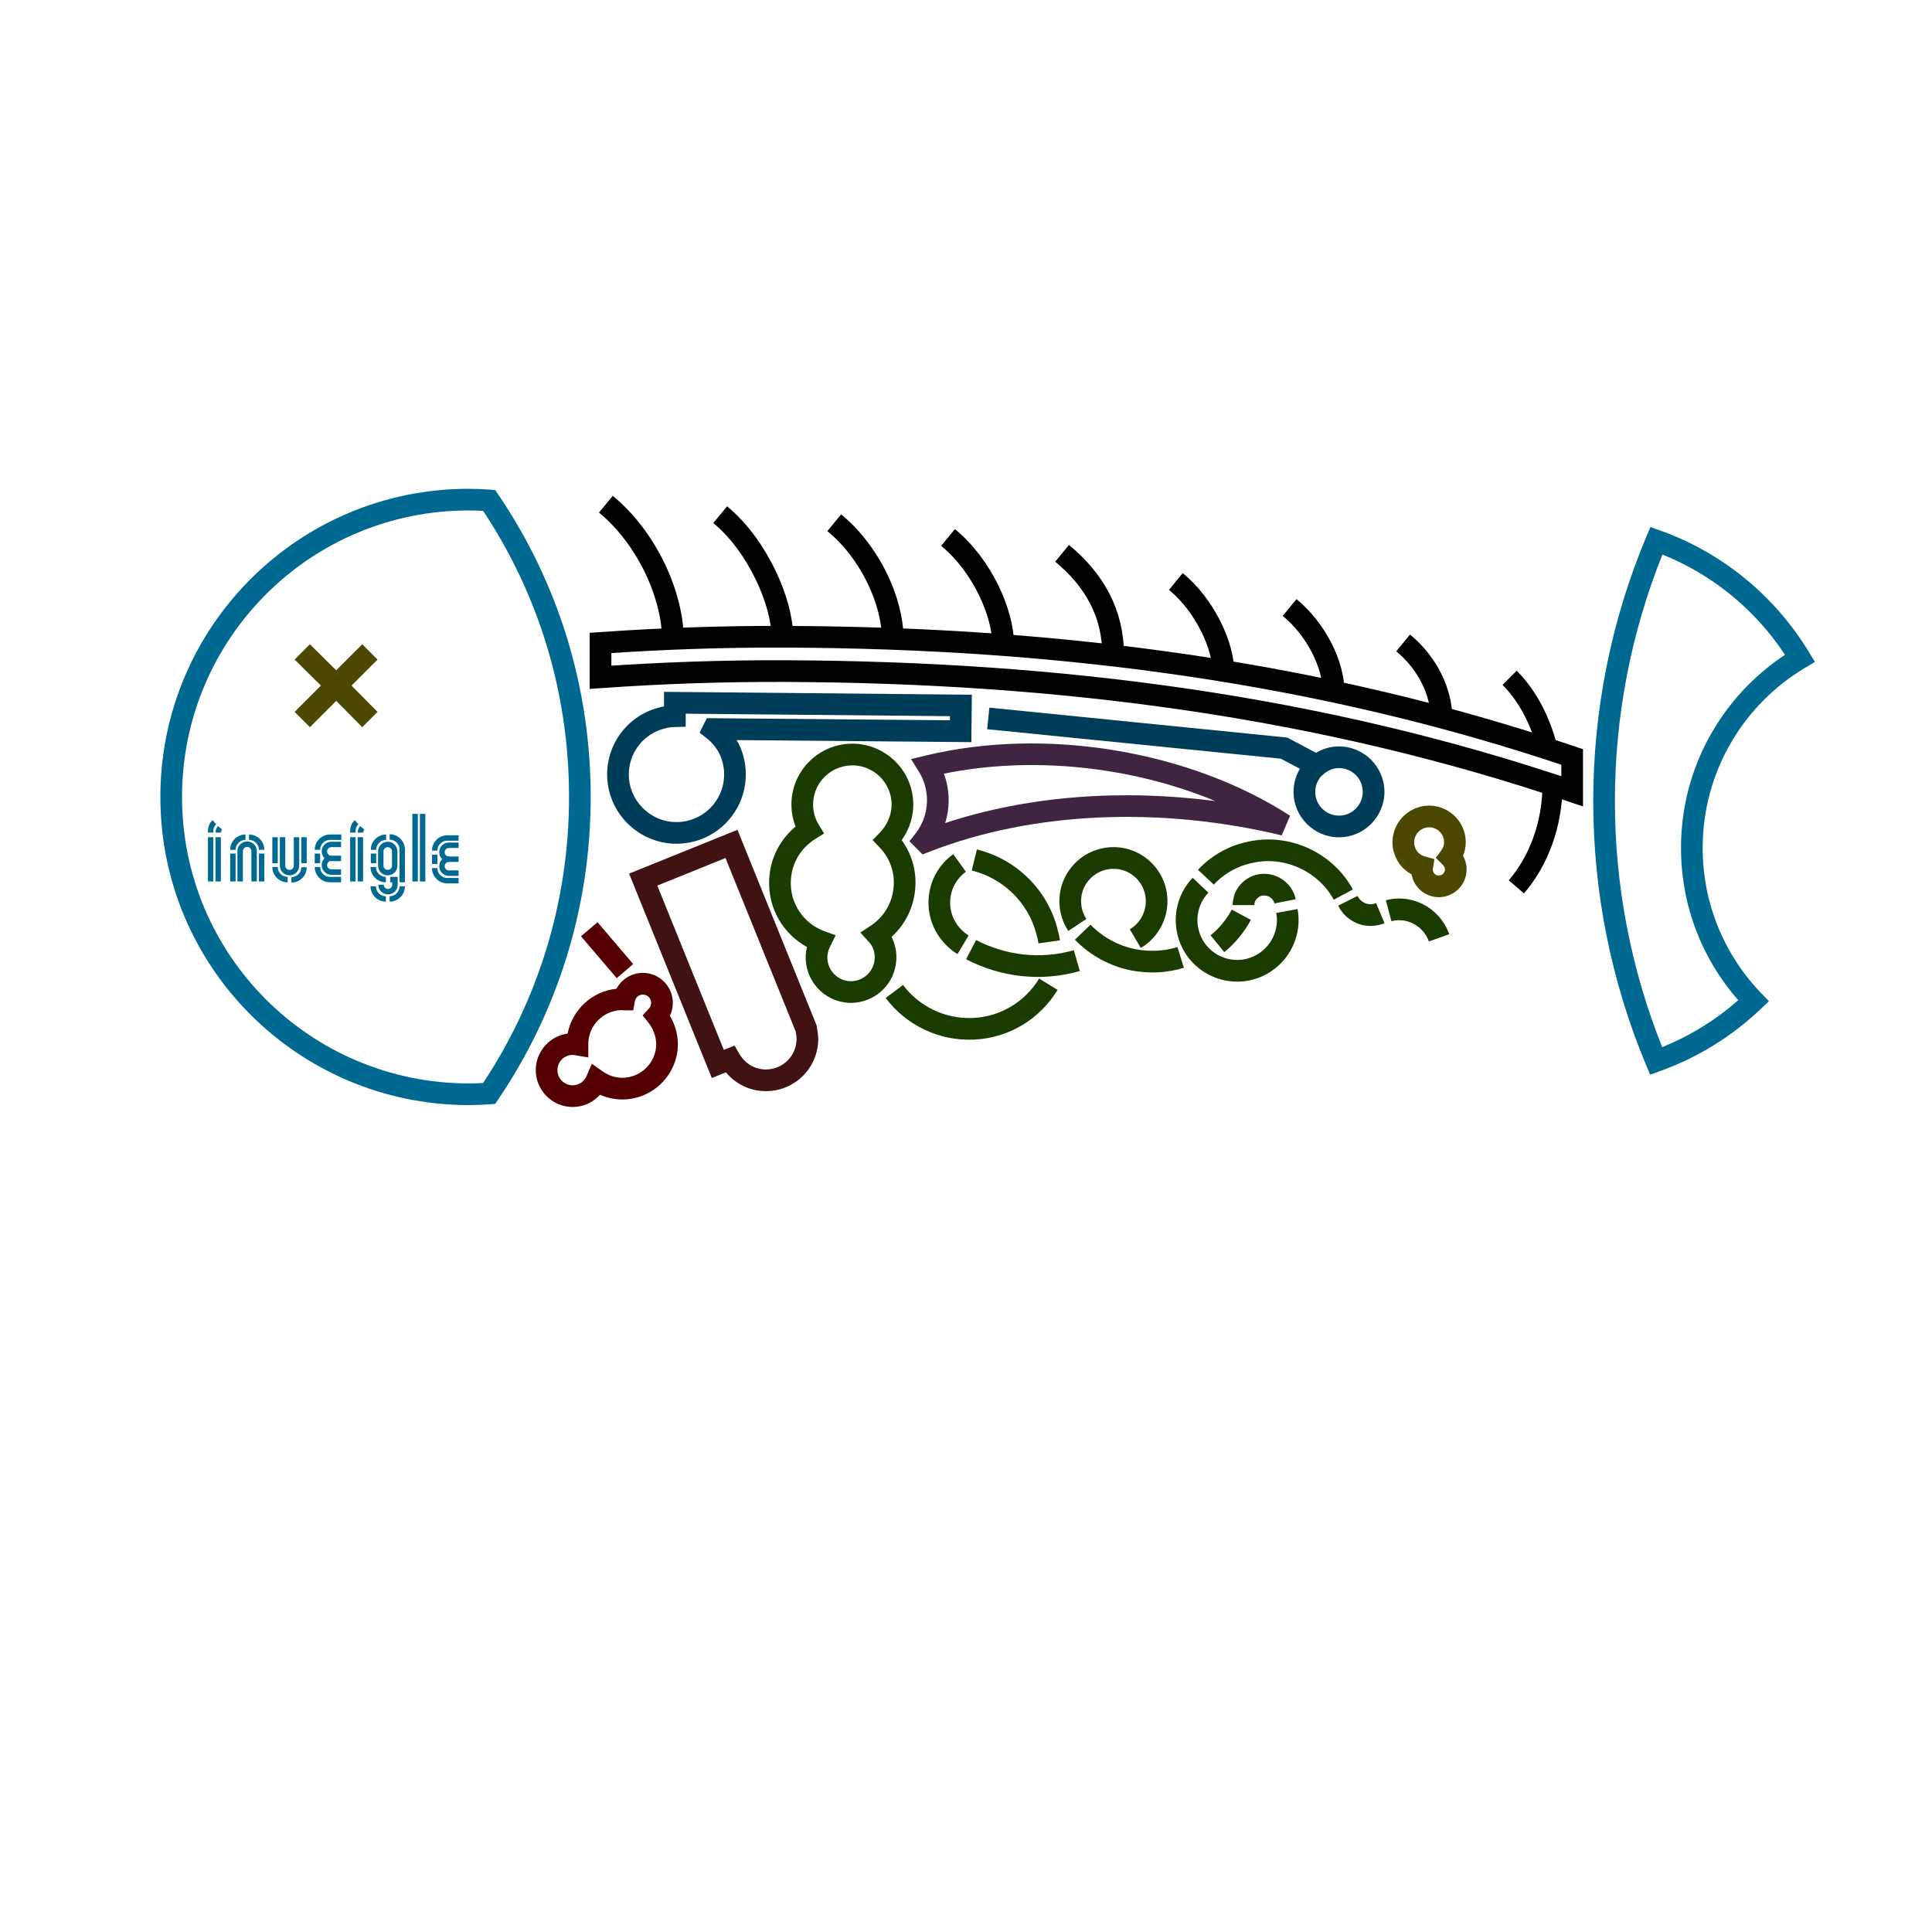
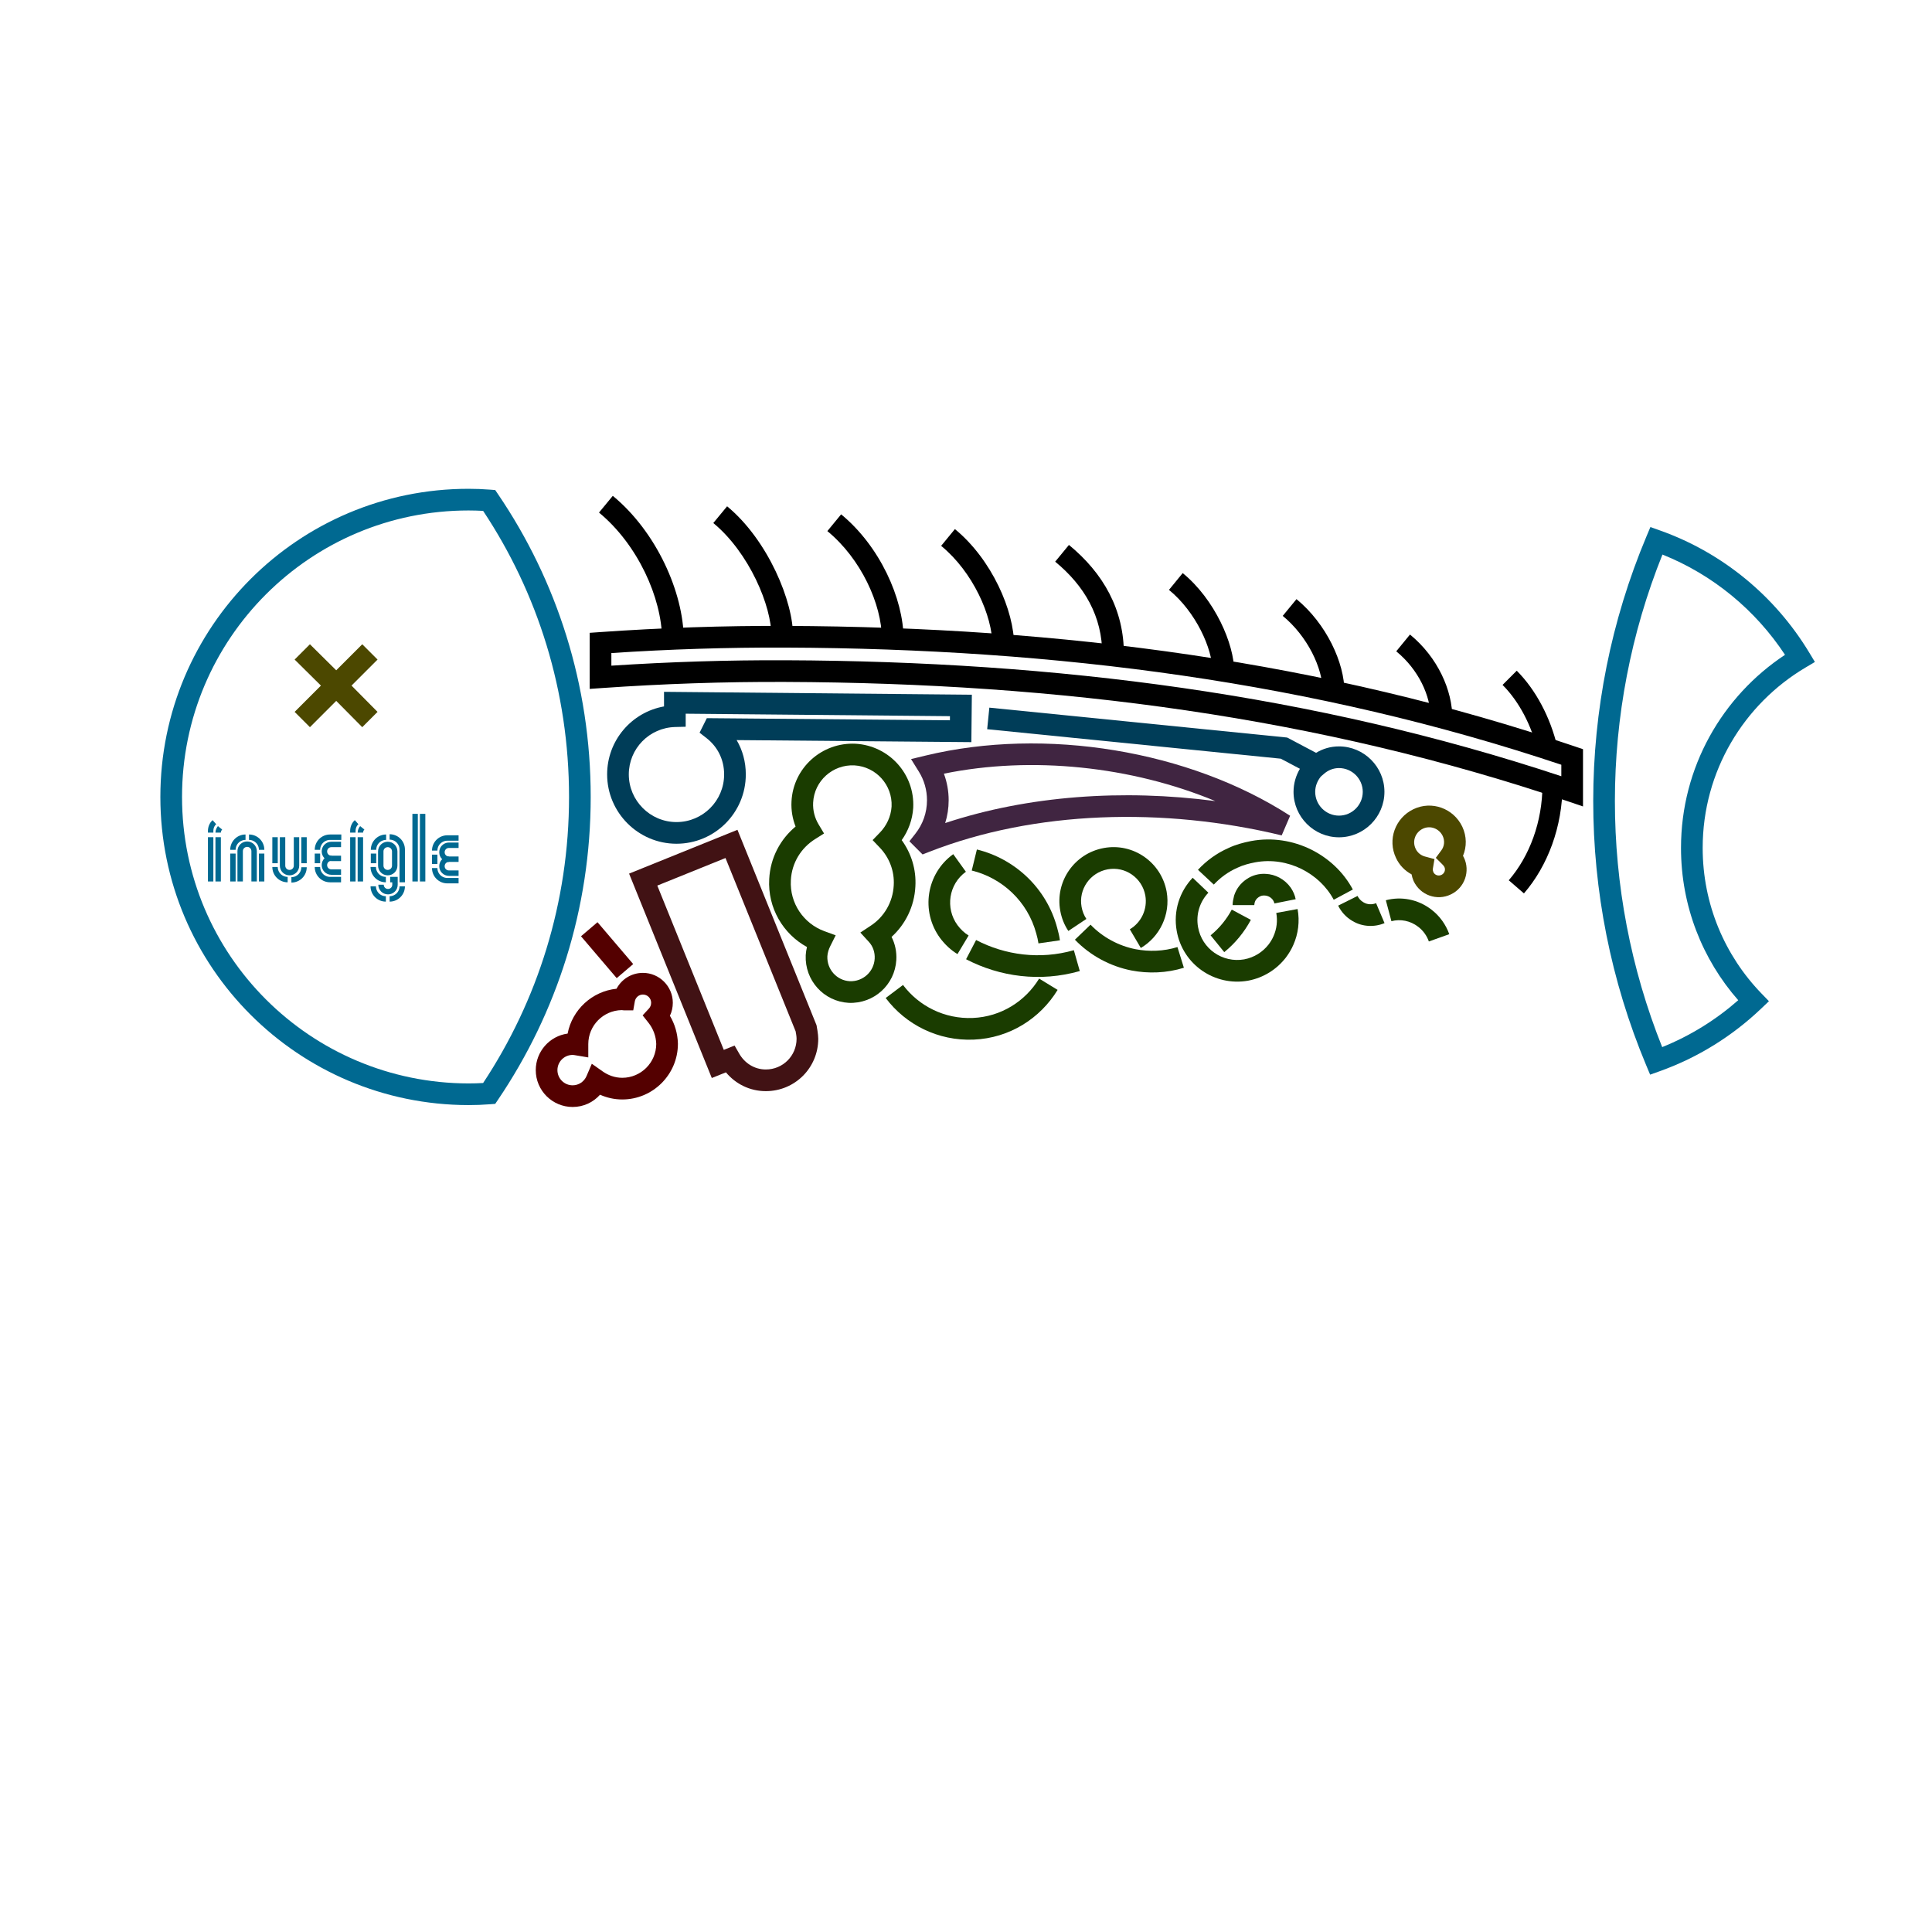
<svg xmlns="http://www.w3.org/2000/svg" width="100%" height="100%" viewBox="0 0 720 720" version="1.1" xml:space="preserve" style="fill-rule:evenodd;clip-rule:evenodd;">
  <g>
    <g>
      <path d="M59.762,297C59.762,360.428 111.165,411.734 174.593,411.838C177.305,411.838 179.905,411.734 182.61,411.526L184.553,411.377L185.645,409.762C207.381,377.617 220.138,338.839 220.138,297C220.138,255.158 207.48,216.378 185.64,184.231L184.552,182.629L182.622,182.475C180.017,182.267 177.309,182.162 174.6,182.162C111.17,182.162 59.762,233.57 59.762,297ZM180.05,190.393C178.259,190.289 176.429,190.238 174.6,190.238C115.63,190.238 67.838,238.03 67.838,297C67.838,355.972 115.635,403.666 174.6,403.762C176.442,403.762 178.232,403.71 180.047,403.605C200.246,373.072 212.062,336.454 212.062,297C212.062,257.545 200.342,220.926 180.05,190.393Z" style="fill:rgb(0,105,145);" />
    </g>
    <path d="M614.953,400.492L618.56,399.202C632.797,394.11 645.58,386.109 656.283,375.925L659.231,373.121L656.404,370.194C642.808,356.123 634.538,337.012 634.538,316C634.538,287.378 649.944,262.37 672.861,248.773L676.36,246.696L674.256,243.212C661.577,222.219 642.036,206.01 618.653,197.695L615.056,196.416L613.577,199.936C587.159,262.833 587.158,334.062 613.475,396.959L614.953,400.492ZM619.545,206.666C595.936,265.475 595.934,331.429 619.447,390.227C629.916,386.012 639.465,380.067 647.786,372.753C634.459,357.565 626.462,337.702 626.462,316C626.462,285.909 641.893,259.438 665.223,244.031C654.195,227.31 638.326,214.187 619.545,206.666Z" style="fill:rgb(0,105,145);" />
  </g>
  <g>
    <path d="M387.254,364.696C382.132,373.086 373.129,378.924 362.532,379.366C352.005,379.808 342.452,374.944 336.526,367.071L330.074,371.929C337.548,381.856 349.595,387.992 362.87,387.434C376.271,386.876 387.668,379.514 394.146,368.904L387.254,364.696Z" style="fill:rgb(26,60,0);" />
    <path d="M457.84,316.019C460.421,314.796 463.327,313.995 466.263,313.43C474.153,311.965 481.931,313.308 488.606,316.588C495.15,319.86 500.664,324.953 504.161,331.497L497.039,335.303C494.336,330.247 490.05,326.34 485.019,323.824C479.869,321.292 473.847,320.235 467.763,321.365C465.504,321.8 463.24,322.387 461.242,323.343L461.113,323.402C457.729,324.877 454.782,327.052 452.352,329.655L446.448,324.145C449.607,320.761 453.443,317.943 457.84,316.019Z" style="fill:rgb(26,60,0);" />
    <path d="M438.803,352.944C433.65,354.543 428.23,354.713 423.165,353.735C416.881,352.496 410.935,349.303 406.41,344.6L400.59,350.2C406.265,356.097 413.719,360.104 421.619,361.662C427.97,362.887 434.75,362.657 441.197,360.656L438.803,352.944Z" style="fill:rgb(26,60,0);" />
    <path d="M459.042,338.991C457.092,342.624 454.436,345.905 451.157,348.564L456.243,354.836C460.364,351.495 463.708,347.376 466.158,342.809L459.042,338.991Z" style="fill:rgb(26,60,0);" />
    <path d="M464.498,327.684C466.665,326.151 469.281,325.516 471.668,325.666C475.271,325.816 478.734,327.6 481.024,330.806L481.06,330.86C481.968,332.223 482.557,333.594 482.859,335.108L474.941,336.692C474.848,336.23 474.652,335.818 474.381,335.403C473.634,334.382 472.511,333.784 471.29,333.733L471.248,333.73C470.535,333.685 469.771,333.84 469.094,334.324L469.04,334.36C468.363,334.811 467.897,335.432 467.657,336.107C467.551,336.505 467.438,336.9 467.438,337.3L459.362,337.3C459.362,336.176 459.602,335.045 459.883,333.921L459.969,333.623C460.729,331.345 462.233,329.213 464.498,327.684ZM464.498,327.684L464.453,327.714L464.56,327.64L464.498,327.684Z" style="fill:rgb(26,60,0);" />
    <path d="M475.629,340.232C476.179,343.216 475.784,346.2 474.606,348.87C474.116,350.012 473.479,351.032 472.77,351.977C470.602,354.764 467.446,356.821 463.656,357.531C455.607,358.938 447.893,353.603 446.478,345.505C445.61,340.693 447.183,335.983 450.324,332.685L444.476,327.115C439.617,332.217 437.19,339.507 438.526,346.917C440.707,359.397 452.593,367.662 465.095,365.478C470.954,364.379 475.798,361.236 479.187,356.879C480.321,355.368 481.284,353.788 482.011,352.091C483.816,348 484.421,343.384 483.571,338.768L475.629,340.232Z" style="fill:rgb(26,60,0);" />
    <path d="M518.54,343.302C521.87,342.414 525.567,343.098 528.526,345.392C530.419,346.83 531.752,348.772 532.497,350.858L540.103,348.142C538.848,344.628 536.581,341.37 533.443,338.985C528.433,335.102 522.13,333.986 516.46,335.498L518.54,343.302Z" style="fill:rgb(26,60,0);" />
    <path d="M512.827,336.581C511.369,337.198 509.574,337.158 508.116,336.261C507.062,335.64 506.375,334.821 505.912,333.894L498.688,337.506C499.825,339.779 501.538,341.76 503.953,343.18C507.626,345.442 512.231,345.602 515.973,344.019L512.827,336.581Z" style="fill:rgb(26,60,0);" />
    <path d="M362.142,324.423C373.457,327.184 382.991,335.913 386.198,347.94C386.565,349.226 386.829,350.355 387.003,351.571L394.997,350.429C394.771,348.845 394.435,347.374 393.983,345.791C390.009,330.887 378.143,320.016 364.058,316.577L362.142,324.423Z" style="fill:rgb(26,60,0);" />
    <path d="M425.15,353.279C432.142,349.158 436.277,340.924 434.778,332.308C432.771,321.269 422.253,314.027 411.37,316.029C400.369,318.029 393.127,328.547 395.129,339.43C395.629,342.18 396.636,344.684 398.14,346.94L404.86,342.46C403.964,341.116 403.371,339.62 403.073,337.978C401.873,331.453 406.231,325.171 412.822,323.973C419.347,322.773 425.629,327.131 426.827,333.722C427.723,338.876 425.258,343.842 421.05,346.321L425.15,353.279Z" style="fill:rgb(26,60,0);" />
    <path d="M355.242,318.322C345.227,325.528 343.014,339.57 350.341,349.584C352.192,352.053 354.392,354.104 356.823,355.562L360.977,348.638C359.408,347.696 358.008,346.347 356.83,344.777C352.186,338.43 353.573,329.472 359.958,324.878L355.242,318.322Z" style="fill:rgb(26,60,0);" />
    <path d="M360.033,357.48C372.616,364.041 387.672,366.078 402.406,361.884L400.194,354.116C387.528,357.722 374.584,355.959 363.767,350.32L360.033,357.48Z" style="fill:rgb(26,60,0);" />
    <path d="M296.49,308.031C295.359,305.158 294.794,301.989 294.967,298.704C295.575,286.177 306.269,276.559 318.835,277.169C331.351,277.898 340.941,288.479 340.333,300.996L340.33,301.052C340.05,305.538 338.474,309.666 336.04,313.093C339.557,317.927 341.522,323.978 341.132,330.412C340.74,337.87 337.391,344.505 332.257,349.157C333.56,351.718 334.207,354.664 334.032,357.727C333.507,367.04 325.642,374.128 316.273,373.732C306.96,373.207 299.872,365.342 300.268,355.988C300.322,354.957 300.486,353.926 300.736,352.923C291.842,348.056 286.046,338.365 286.667,327.596C287.07,319.644 290.834,312.724 296.49,308.031ZM332.268,300.577C332.646,292.506 326.44,285.701 318.404,285.233C310.331,284.841 303.425,291.023 303.032,299.112C302.876,302.076 303.659,304.883 305.062,307.223L307.097,310.613L303.75,312.718C298.625,315.941 295.063,321.475 294.731,328.033C294.236,336.612 299.514,344.203 307.186,347.008L311.434,348.561L309.412,352.606C308.847,353.735 308.403,355.071 308.334,356.37C308.128,361.258 311.84,365.393 316.67,365.666C321.558,365.872 325.693,362.16 325.969,357.27C326.104,354.898 325.314,352.655 323.823,351.029L320.626,347.541L324.573,344.932C329.443,341.712 332.738,336.261 333.069,329.956C333.399,324.525 331.335,319.508 327.879,315.888L325.198,313.079L327.9,310.29C330.35,307.761 332.024,304.369 332.268,300.577Z" style="fill:rgb(26,60,0);" />
  </g>
  <path d="M526.052,325.848C523.572,324.519 521.493,322.42 520.259,319.745C516.993,312.93 519.94,304.824 526.755,301.559C533.57,298.293 541.676,301.24 544.941,308.055L544.956,308.086C546.628,311.653 546.641,315.566 545.215,318.95C545.326,319.138 545.432,319.335 545.535,319.541C548.001,324.638 545.875,330.89 540.659,333.335C535.562,335.801 529.31,333.675 526.807,328.334L526.773,328.253C526.439,327.452 526.197,326.65 526.052,325.848ZM537.652,311.532C536.314,308.756 533.025,307.509 530.245,308.841C527.46,310.176 526.207,313.47 527.566,316.308C528.25,317.789 529.569,318.802 531.05,319.201L534.585,320.153L533.983,323.764C533.912,324.192 534.015,324.613 534.184,325.039C534.733,326.14 536.056,326.59 537.186,326.044C538.325,325.51 538.799,324.162 538.288,323.106C538.095,322.72 537.834,322.445 537.545,322.155L535.083,319.694L537.155,316.897C538.284,315.372 538.492,313.34 537.652,311.532Z" style="fill:rgb(76,72,0);" />
  <path d="M270.536,399.634L265.266,401.743L234.442,325.57L274.829,309.244L304.285,382.037L304.359,382.408C304.359,382.408 304.938,385.417 304.938,387.1C304.938,397.94 296.24,406.638 285.4,406.638C279.372,406.638 274.104,403.914 270.536,399.634ZM296.514,384.362L270.371,319.756L244.958,330.03L269.734,391.257L273.755,389.649L275.501,392.689C277.499,396.166 281.108,398.562 285.4,398.562C291.76,398.562 296.862,393.46 296.862,387.1C296.862,386.281 296.635,384.991 296.514,384.362Z" style="fill:rgb(65,18,20);" />
  <path d="M339.521,282.886L342.471,287.632C344.384,290.71 345.462,294.373 345.462,298.2C345.462,302.952 343.876,307.204 341.125,310.705L338.912,313.522L343.813,318.423L346.272,317.46C385.647,302.044 433.664,300.721 477.654,311.325L480.793,304.009C443.121,279.646 389.483,270.826 344.953,281.575L339.521,282.886ZM452.916,298.538C421.699,285.579 384.489,281.625 351.762,288.33C352.915,291.422 353.538,294.763 353.538,298.2C353.538,301.195 353.088,304.049 352.241,306.729C383.199,296.48 418.503,294.021 452.916,298.538Z" style="fill:rgb(64,37,65);" />
  <g>
    <path d="M247.462,263.263L247.462,257.824L362.18,258.9L361.996,276.573L274.527,275.813C276.709,279.527 277.938,283.865 277.938,288.6C277.938,302.941 266.323,314.438 252.1,314.438C237.877,314.438 226.262,302.823 226.262,288.6C226.262,275.948 235.372,265.425 247.462,263.263ZM255.538,265.976L255.538,270.837L251.603,270.937C241.995,271.181 234.338,278.993 234.338,288.6C234.338,298.377 242.323,306.362 252.1,306.362C261.877,306.362 269.862,298.459 269.862,288.6C269.862,283.017 267.362,278.239 263.317,275.084L260.71,273.051L263.415,267.64L354.004,268.427L354.02,266.9L255.538,265.976Z" style="fill:rgb(0,61,88);" />
    <path d="M477.311,282.739L367.891,271.753L368.7,263.717L479.689,274.861L490.469,280.558C492.939,279.05 495.821,278.162 499,278.162C508.322,278.162 515.938,285.778 515.938,295.1C515.938,304.422 508.322,312.038 499,312.038C489.678,312.038 482.062,304.422 482.062,295.1C482.062,291.963 482.949,289.029 484.439,286.506L477.311,282.739ZM492.257,289.377C490.977,290.937 490.138,292.92 490.138,295.1C490.138,299.978 494.122,303.962 499,303.962C503.878,303.962 507.862,299.978 507.862,295.1C507.862,290.222 503.878,286.238 499,286.238C496.828,286.238 494.933,287.066 493.439,288.356L492.257,289.377Z" style="fill:rgb(0,61,88);" />
  </g>
  <g>
    <path d="M229.764,368.472C231.642,364.921 235.34,362.562 239.6,362.562C245.718,362.562 250.738,367.582 250.738,373.7C250.738,375.447 250.356,377.085 249.655,378.55C251.47,381.616 252.54,385.144 252.637,388.896L252.638,389C252.638,400.424 243.324,409.738 231.9,409.738C228.94,409.738 226.141,409.09 223.614,407.967C221.102,410.789 217.469,412.538 213.4,412.538C205.894,412.538 199.662,406.448 199.662,398.8C199.662,391.915 204.785,386.103 211.535,385.188C213.239,376.308 220.639,369.412 229.764,368.472ZM244.561,389.059C244.476,386.077 243.396,383.328 241.636,381.109L239.488,378.401L241.833,375.861C242.361,375.289 242.662,374.537 242.662,373.7C242.662,372.018 241.282,370.638 239.6,370.638C238.084,370.638 236.836,371.729 236.576,373.202L235.988,376.538L232.6,376.538C232.37,376.538 231.982,376.484 231.712,376.44C224.823,376.54 219.238,382.187 219.238,389.1L219.238,394.067L214.536,393.283C214.157,393.22 213.779,393.138 213.4,393.138C210.248,393.138 207.738,395.706 207.738,398.8C207.738,401.952 210.306,404.462 213.4,404.462C215.735,404.462 217.713,403.052 218.589,401.009L220.551,396.431L224.624,399.298C226.671,400.739 229.17,401.662 231.9,401.662C238.856,401.662 244.53,396.007 244.561,389.059Z" style="fill:rgb(84,0,0);" />
    <path d="M216.527,348.92L229.827,364.52L235.973,359.28L222.673,343.68L216.527,348.92Z" style="fill:rgb(84,0,0);" />
  </g>
  <path d="M140.7,245.8L135,240.1L125.3,249.8L115.5,240.1L109.8,245.8L119.6,255.5L109.8,265.3L115.5,271L125.3,261.2L135,271L140.7,265.3L131,255.5L140.7,245.8Z" style="fill:rgb(76,72,0);fill-rule:nonzero;" />
  <g>
-     <path d="M578.571,292.465C578.571,307.165 573.4,320.9 565.1,330.5" style="fill:none;fill-rule:nonzero;stroke:black;stroke-width:7.48px;" />
-     <path d="M562.6,252.6C569.3,259.3 574.3,268.967 576.7,279.067" style="fill:none;fill-rule:nonzero;stroke:black;stroke-width:7.48px;" />
-     <path d="M292.9,237.3C269.7,237.2 246.6,238 223.8,239.6L223.8,252.4C246.7,250.8 269.7,250 292.9,250.1C395.2,250.5 492.6,263.2 585.9,294.9L585.9,282.1C492.7,250.5 395.3,237.7 292.9,237.3Z" style="fill:none;fill-rule:nonzero;stroke:black;stroke-width:8.08px;" />
-     <path d="M225.8,187.9C241.2,200.6 250.636,221.797 250.777,238.106" style="fill:none;fill-rule:nonzero;stroke:black;stroke-width:8.08px;" />
-     <path d="M268.4,191.8C282.7,203.6 291.7,225.193 291.5,237.242" style="fill:none;fill-rule:nonzero;stroke:black;stroke-width:8.08px;" />
-     <path d="M310.9,194.8C324.4,205.9 332.635,224.118 332.7,238.03" style="fill:none;fill-rule:nonzero;stroke:black;stroke-width:8.08px;" />
-     <path d="M353.3,200.3C366.1,210.8 373.935,228.595 373.9,240.667" style="fill:none;fill-rule:nonzero;stroke:black;stroke-width:8.08px;" />
-     <path d="M395.8,206.2C407.6,215.9 414.9,228.45 414.8,244.05" style="fill:none;fill-rule:nonzero;stroke:black;stroke-width:8.08px;" />
-     <path d="M438.2,216.7C449.2,225.7 455.921,240.901 455.9,250.151" style="fill:none;fill-rule:nonzero;stroke:black;stroke-width:8.08px;" />
-     <path d="M480.6,226.4C490.7,234.7 497.061,247.936 497,257.951" style="fill:none;fill-rule:nonzero;stroke:black;stroke-width:8.08px;" />
-     <path d="M522.9,239.6C532.3,247.3 537.228,258.386 537.207,267.633" style="fill:none;fill-rule:nonzero;stroke:black;stroke-width:8.08px;" />
+     <path d="M574.831,292.465C574.831,306.214 570.034,319.075 562.271,328.054L567.929,332.946C576.766,322.725 582.311,308.116 582.311,292.465L574.831,292.465Z" />
+     <path d="M559.955,255.245C566.2,261.489 570.824,270.518 573.061,279.932L580.339,278.202C577.776,267.416 572.4,257.111 565.245,249.955L559.955,255.245Z" />
+     <path d="M223.23,191.017C237.692,202.944 246.605,222.825 246.737,238.141L254.817,238.071C254.667,220.769 244.708,198.256 228.37,184.783L223.23,191.017Z" />
+     <path d="M265.829,194.916C279.146,205.905 287.647,225.954 287.461,237.175L295.539,237.309C295.753,224.432 286.254,201.295 270.971,188.684L265.829,194.916Z" />
+     <path d="M308.334,197.921C320.877,208.233 328.6,225.123 328.66,238.049L336.74,238.011C336.67,223.113 327.923,203.567 313.466,191.679L308.334,197.921Z" />
+     <path d="M350.738,203.424C362.559,213.121 369.892,229.506 369.86,240.655L377.94,240.679C377.978,227.684 369.641,208.479 355.862,197.176L350.738,203.424Z" />
+     <path d="M393.235,209.321C404.067,218.225 410.852,229.704 410.76,244.024L418.84,244.076C418.948,227.196 411.133,213.575 398.365,203.079L393.235,209.321Z" />
+     <path d="M435.642,219.827C445.635,228.003 451.879,241.739 451.86,250.142L459.94,250.16C459.963,240.063 452.765,223.397 440.758,213.573L435.642,219.827Z" />
+     <path d="M478.035,229.521C487.149,237.011 493.015,248.889 492.96,257.926L501.04,257.976C501.107,246.983 494.251,232.389 483.165,223.279L478.035,229.521Z" />
+     <path d="M520.34,242.725C528.705,249.578 533.186,259.395 533.167,267.624L541.247,267.642C541.27,257.377 535.895,245.022 525.46,236.475L520.34,242.725Z" />
+     <path d="M292.917,233.26C269.616,233.16 246.416,233.963 223.517,235.57L219.76,235.834L219.76,256.732L224.082,256.43C246.882,254.837 269.783,254.04 292.883,254.14L292.883,254.14C394.735,254.538 491.71,267.164 584.6,298.725L589.94,300.539L589.94,279.204L587.197,278.274C493.589,246.536 395.765,233.662 292.917,233.26L292.917,233.26ZM292.883,241.34L292.883,241.34C393.831,241.734 489.901,254.215 581.86,285.002C581.86,285.002 581.86,289.283 581.86,289.283C489.776,258.755 393.716,246.454 292.917,246.06C271.076,245.966 249.411,246.666 227.84,248.077C227.84,248.077 227.84,243.374 227.84,243.374C249.32,241.952 271.057,241.246 292.883,241.34Z" />
  </g>
  <g>
    <g>
      <path d="M139.2,316.7C139.2,314.1 141.3,312 143.9,312" style="fill:none;fill-rule:nonzero;stroke:rgb(0,105,145);stroke-width:2.02px;" />
      <path d="M78.5,328.5L78.5,312" style="fill:none;fill-rule:nonzero;stroke:rgb(0,105,145);stroke-width:2.02px;" />
      <path d="M81.3,312L81.3,328.5" style="fill:none;fill-rule:nonzero;stroke:rgb(0,105,145);stroke-width:2.02px;" />
      <path d="M78.5,310.3L78.5,309.7C78.5,308.4 79,307.2 79.9,306.4" style="fill:none;fill-rule:nonzero;stroke:rgb(0,105,145);stroke-width:2.02px;" />
      <path d="M86.8,328.5L86.8,318.1" style="fill:none;fill-rule:nonzero;stroke:rgb(0,105,145);stroke-width:2.02px;" />
      <path d="M97.5,318.1L97.5,328.5" style="fill:none;fill-rule:nonzero;stroke:rgb(0,105,145);stroke-width:2.02px;" />
      <path d="M86.8,316.7C86.8,314.1 88.9,312 91.5,312" style="fill:none;fill-rule:nonzero;stroke:rgb(0,105,145);stroke-width:2.02px;" />
      <path d="M92.8,312C95.4,312 97.5,314.1 97.5,316.7" style="fill:none;fill-rule:nonzero;stroke:rgb(0,105,145);stroke-width:2.02px;" />
      <path d="M118.3,318.1L118.3,321.7" style="fill:none;fill-rule:nonzero;stroke:rgb(0,105,145);stroke-width:2.02px;" />
      <path d="M139.2,318.1L139.2,321.7" style="fill:none;fill-rule:nonzero;stroke:rgb(0,105,145);stroke-width:2.02px;" />
      <path d="M149.9,328.8L149.9,316.6C149.9,314 147.8,311.9 145.2,311.9" style="fill:none;fill-rule:nonzero;stroke:rgb(0,105,145);stroke-width:2.02px;" />
      <path d="M94.7,328.5L94.7,317.2C94.7,315.8 93.6,314.6 92.1,314.6C90.7,314.6 89.5,315.7 89.5,317.2L89.5,328.5" style="fill:none;fill-rule:nonzero;stroke:rgb(0,105,145);stroke-width:2.02px;" />
      <path d="M113.3,312L113.3,321.7" style="fill:none;fill-rule:nonzero;stroke:rgb(0,105,145);stroke-width:2.02px;" />
      <path d="M127.1,325L123.5,325C122.1,325 120.9,323.9 120.9,322.4C120.9,321 122,319.8 123.5,319.8" style="fill:none;fill-rule:nonzero;stroke:rgb(0,105,145);stroke-width:2.02px;" />
      <path d="M127.1,319.9L123.5,319.9" style="fill:none;fill-rule:nonzero;stroke:rgb(0,105,145);stroke-width:2.02px;" />
      <path d="M127.1,327.8L123,327.8C120.4,327.8 118.3,325.7 118.3,323.1" style="fill:none;fill-rule:nonzero;stroke:rgb(0,105,145);stroke-width:2.02px;" />
      <path d="M102.5,321.7L102.5,312" style="fill:none;fill-rule:nonzero;stroke:rgb(0,105,145);stroke-width:2.02px;" />
      <path d="M113.3,323.2C113.3,325.8 111.2,327.9 108.6,327.9" style="fill:none;fill-rule:nonzero;stroke:rgb(0,105,145);stroke-width:2.02px;" />
      <path d="M107.2,327.8C104.6,327.8 102.5,325.7 102.5,323.1" style="fill:none;fill-rule:nonzero;stroke:rgb(0,105,145);stroke-width:2.02px;" />
      <path d="M105.3,312L105.3,322.6C105.3,324 106.4,325.2 107.9,325.2C109.3,325.2 110.5,324.1 110.5,322.6L110.5,312" style="fill:none;fill-rule:nonzero;stroke:rgb(0,105,145);stroke-width:2.02px;" />
      <path d="M149.9,330.3C149.9,332.9 147.8,335 145.2,335" style="fill:none;fill-rule:nonzero;stroke:rgb(0,105,145);stroke-width:2.02px;" />
      <path d="M143.8,335C141.2,335 139.1,332.9 139.1,330.3" style="fill:none;fill-rule:nonzero;stroke:rgb(0,105,145);stroke-width:2.02px;" />
      <path d="M143.8,327.8C141.2,327.8 139.1,325.7 139.1,323.1" style="fill:none;fill-rule:nonzero;stroke:rgb(0,105,145);stroke-width:2.02px;" />
      <path d="M142,329.7C142,331.1 143.1,332.3 144.6,332.3C146,332.3 147.2,331.2 147.2,329.7L147.2,327.8L145.4,327.8" style="fill:none;fill-rule:nonzero;stroke:rgb(0,105,145);stroke-width:2.02px;" />
      <path d="M147.1,317.3C147.1,315.9 146,314.7 144.5,314.7C143.1,314.7 141.9,315.8 141.9,317.3L141.9,322.6C141.9,324 143,325.2 144.5,325.2C145.9,325.2 147.1,324.1 147.1,322.6L147.1,317.3Z" style="fill:none;fill-rule:nonzero;stroke:rgb(0,105,145);stroke-width:2.02px;" />
      <path d="M118.3,316.7C118.3,314.1 120.4,312 123,312L127.2,312" style="fill:none;fill-rule:nonzero;stroke:rgb(0,105,145);stroke-width:2.02px;" />
      <path d="M123.5,319.9C122.1,319.9 120.9,318.8 120.9,317.3C120.9,315.9 122,314.7 123.5,314.7L127.1,314.7" style="fill:none;fill-rule:nonzero;stroke:rgb(0,105,145);stroke-width:2.02px;" />
      <path d="M81.3,310.3C81.3,309.6 81.6,309 82,308.5" style="fill:none;fill-rule:nonzero;stroke:rgb(0,105,145);stroke-width:2.02px;" />
      <path d="M131.5,328.5L131.5,312" style="fill:none;fill-rule:nonzero;stroke:rgb(0,105,145);stroke-width:2.02px;" />
      <path d="M134.3,312L134.3,328.5" style="fill:none;fill-rule:nonzero;stroke:rgb(0,105,145);stroke-width:2.02px;" />
      <path d="M131.5,310.3L131.5,309.7C131.5,308.4 132,307.2 132.9,306.4" style="fill:none;fill-rule:nonzero;stroke:rgb(0,105,145);stroke-width:2.02px;" />
      <path d="M134.3,310.3C134.3,309.6 134.6,309 135,308.5" style="fill:none;fill-rule:nonzero;stroke:rgb(0,105,145);stroke-width:2.02px;" />
      <path d="M162,318.5L162,322" style="fill:none;fill-rule:nonzero;stroke:rgb(0,105,145);stroke-width:2.02px;" />
      <path d="M170.9,325.4L167.3,325.4C165.9,325.4 164.7,324.3 164.7,322.8C164.7,321.4 165.8,320.2 167.3,320.2" style="fill:none;fill-rule:nonzero;stroke:rgb(0,105,145);stroke-width:2.02px;" />
      <path d="M170.9,320.2L167.3,320.2" style="fill:none;fill-rule:nonzero;stroke:rgb(0,105,145);stroke-width:2.02px;" />
      <path d="M170.9,328.2L166.7,328.2C164.1,328.2 162,326.1 162,323.5" style="fill:none;fill-rule:nonzero;stroke:rgb(0,105,145);stroke-width:2.02px;" />
      <path d="M162,317C162,314.4 164.1,312.3 166.7,312.3L170.9,312.3" style="fill:none;fill-rule:nonzero;stroke:rgb(0,105,145);stroke-width:2.02px;" />
      <path d="M167.3,320.2C165.9,320.2 164.7,319.1 164.7,317.6C164.7,316.2 165.8,315 167.3,315L170.9,315" style="fill:none;fill-rule:nonzero;stroke:rgb(0,105,145);stroke-width:2.02px;" />
      <path d="M154.7,328.5L154.7,303.3" style="fill:none;fill-rule:nonzero;stroke:rgb(0,105,145);stroke-width:2.02px;" />
      <path d="M157.5,303.3L157.5,328.5" style="fill:none;fill-rule:nonzero;stroke:rgb(0,105,145);stroke-width:2.02px;" />
    </g>
  </g>
</svg>
